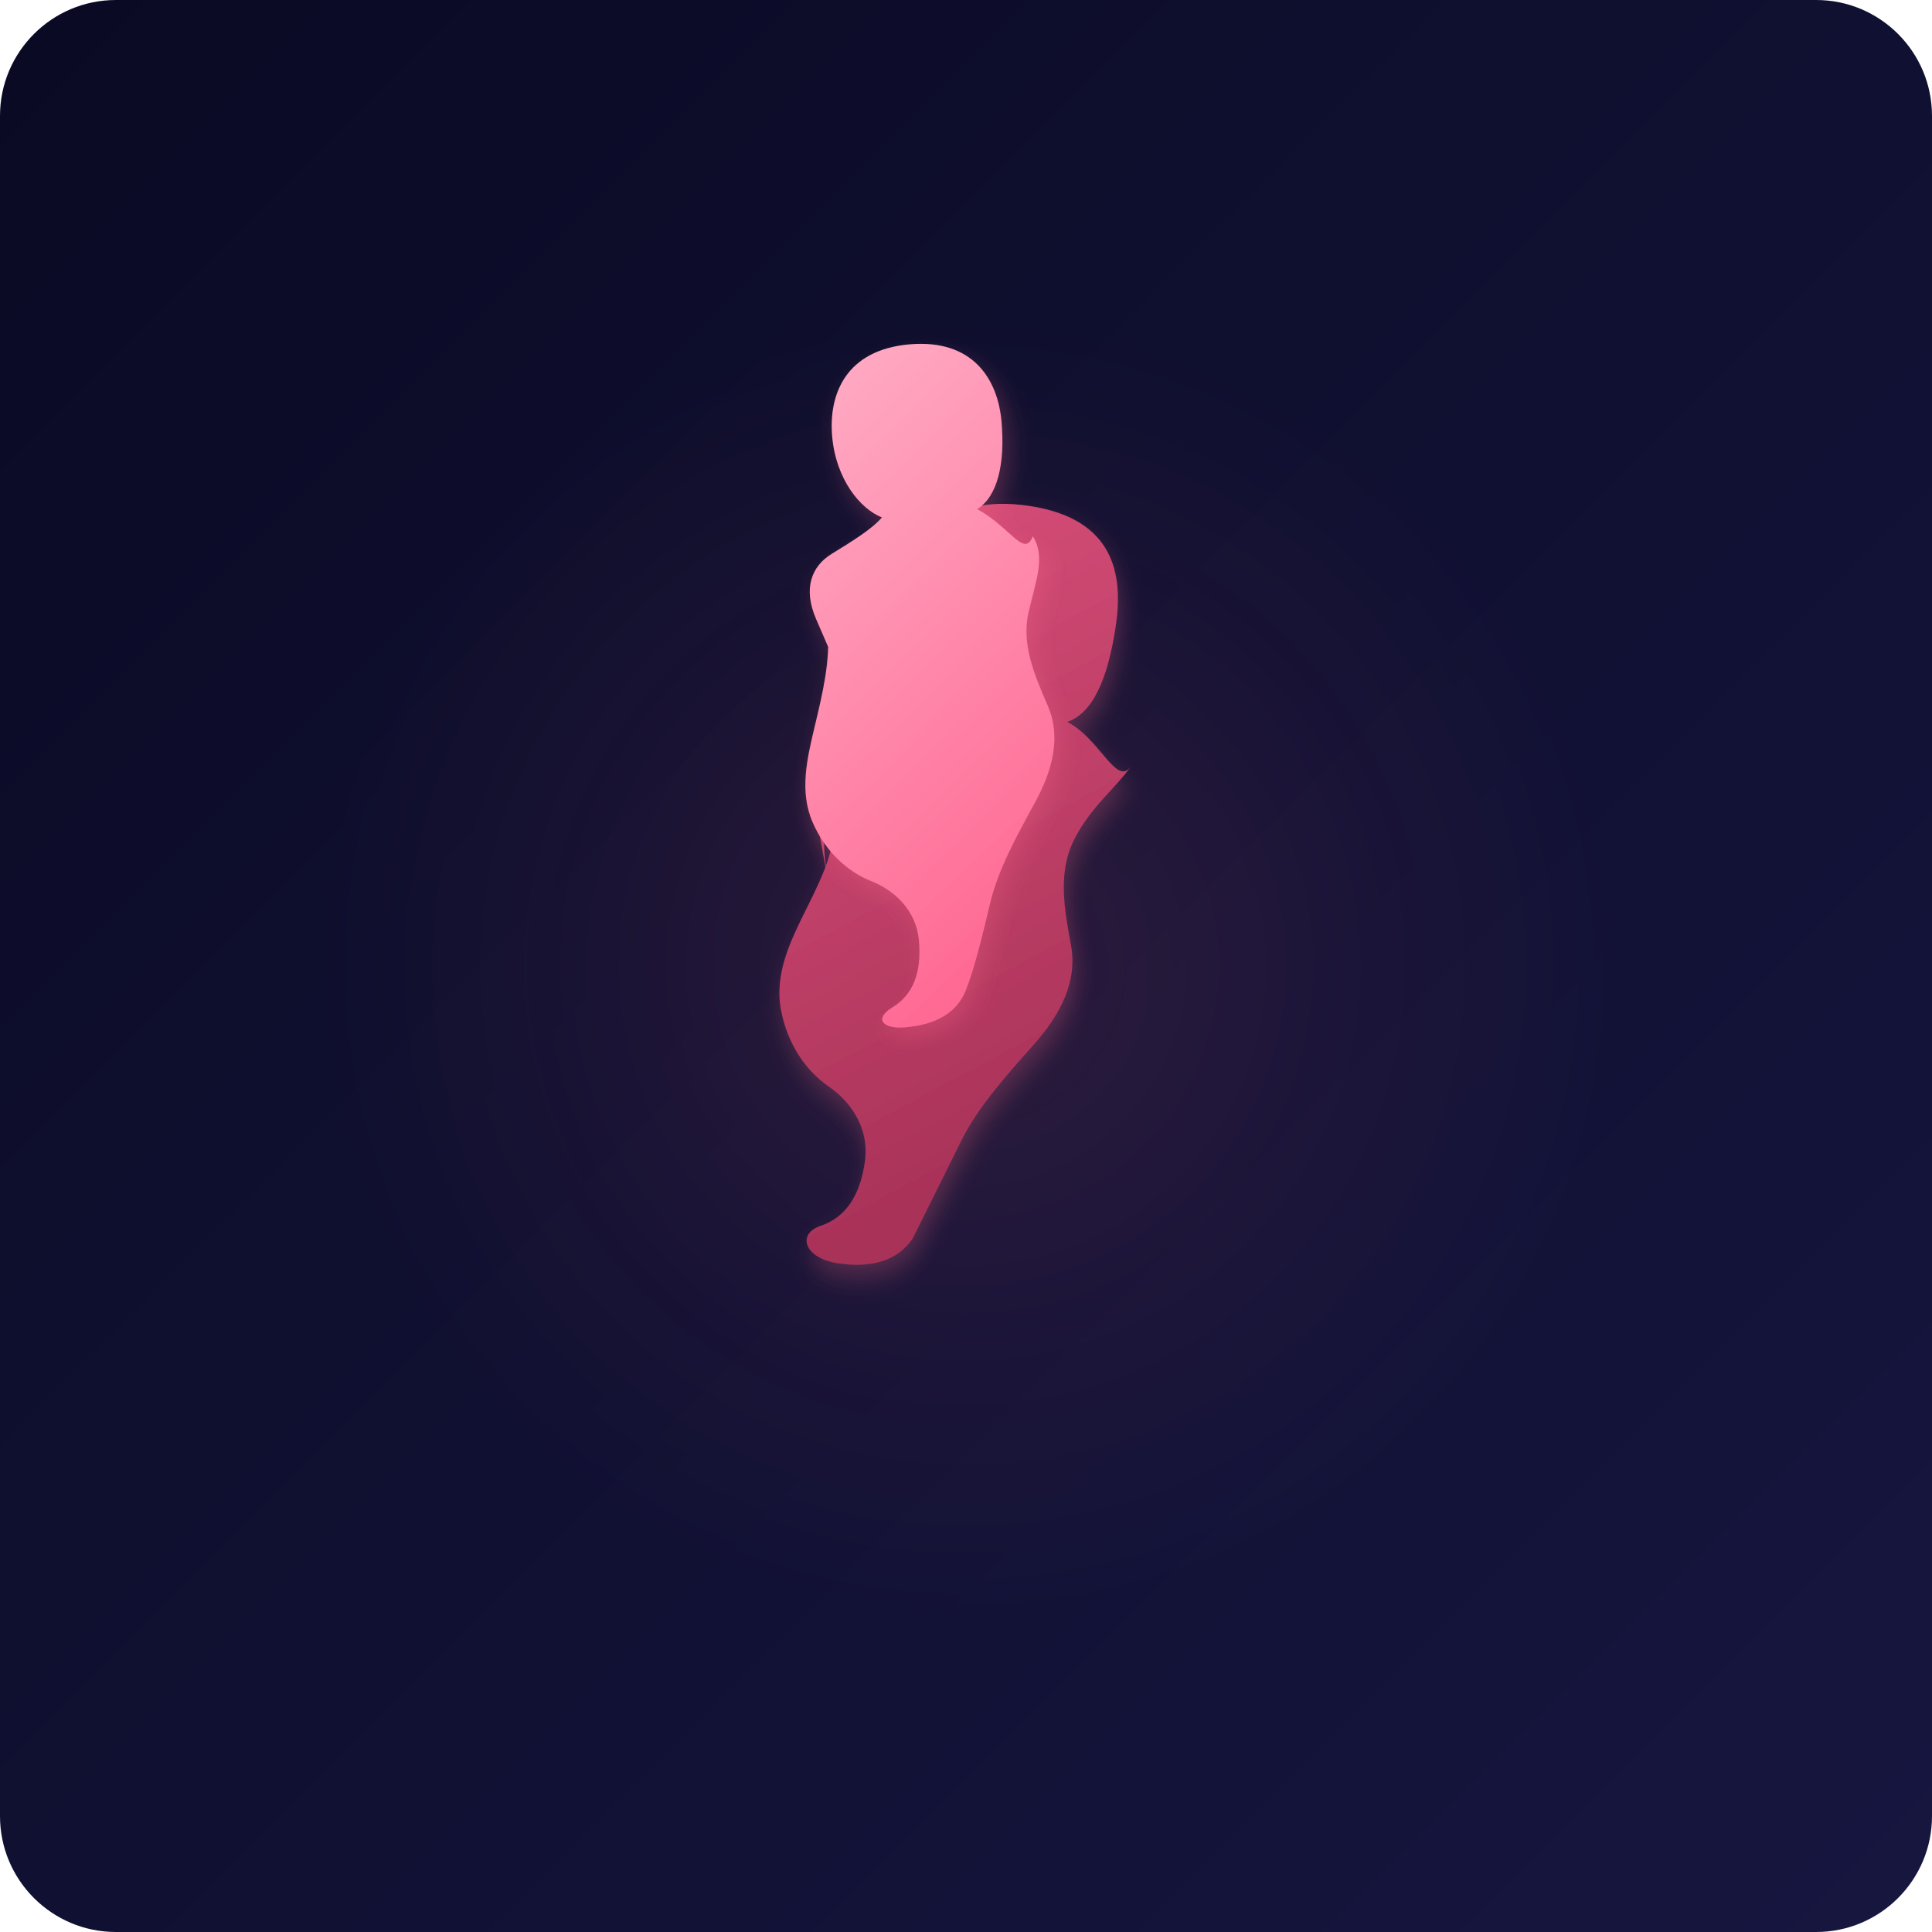
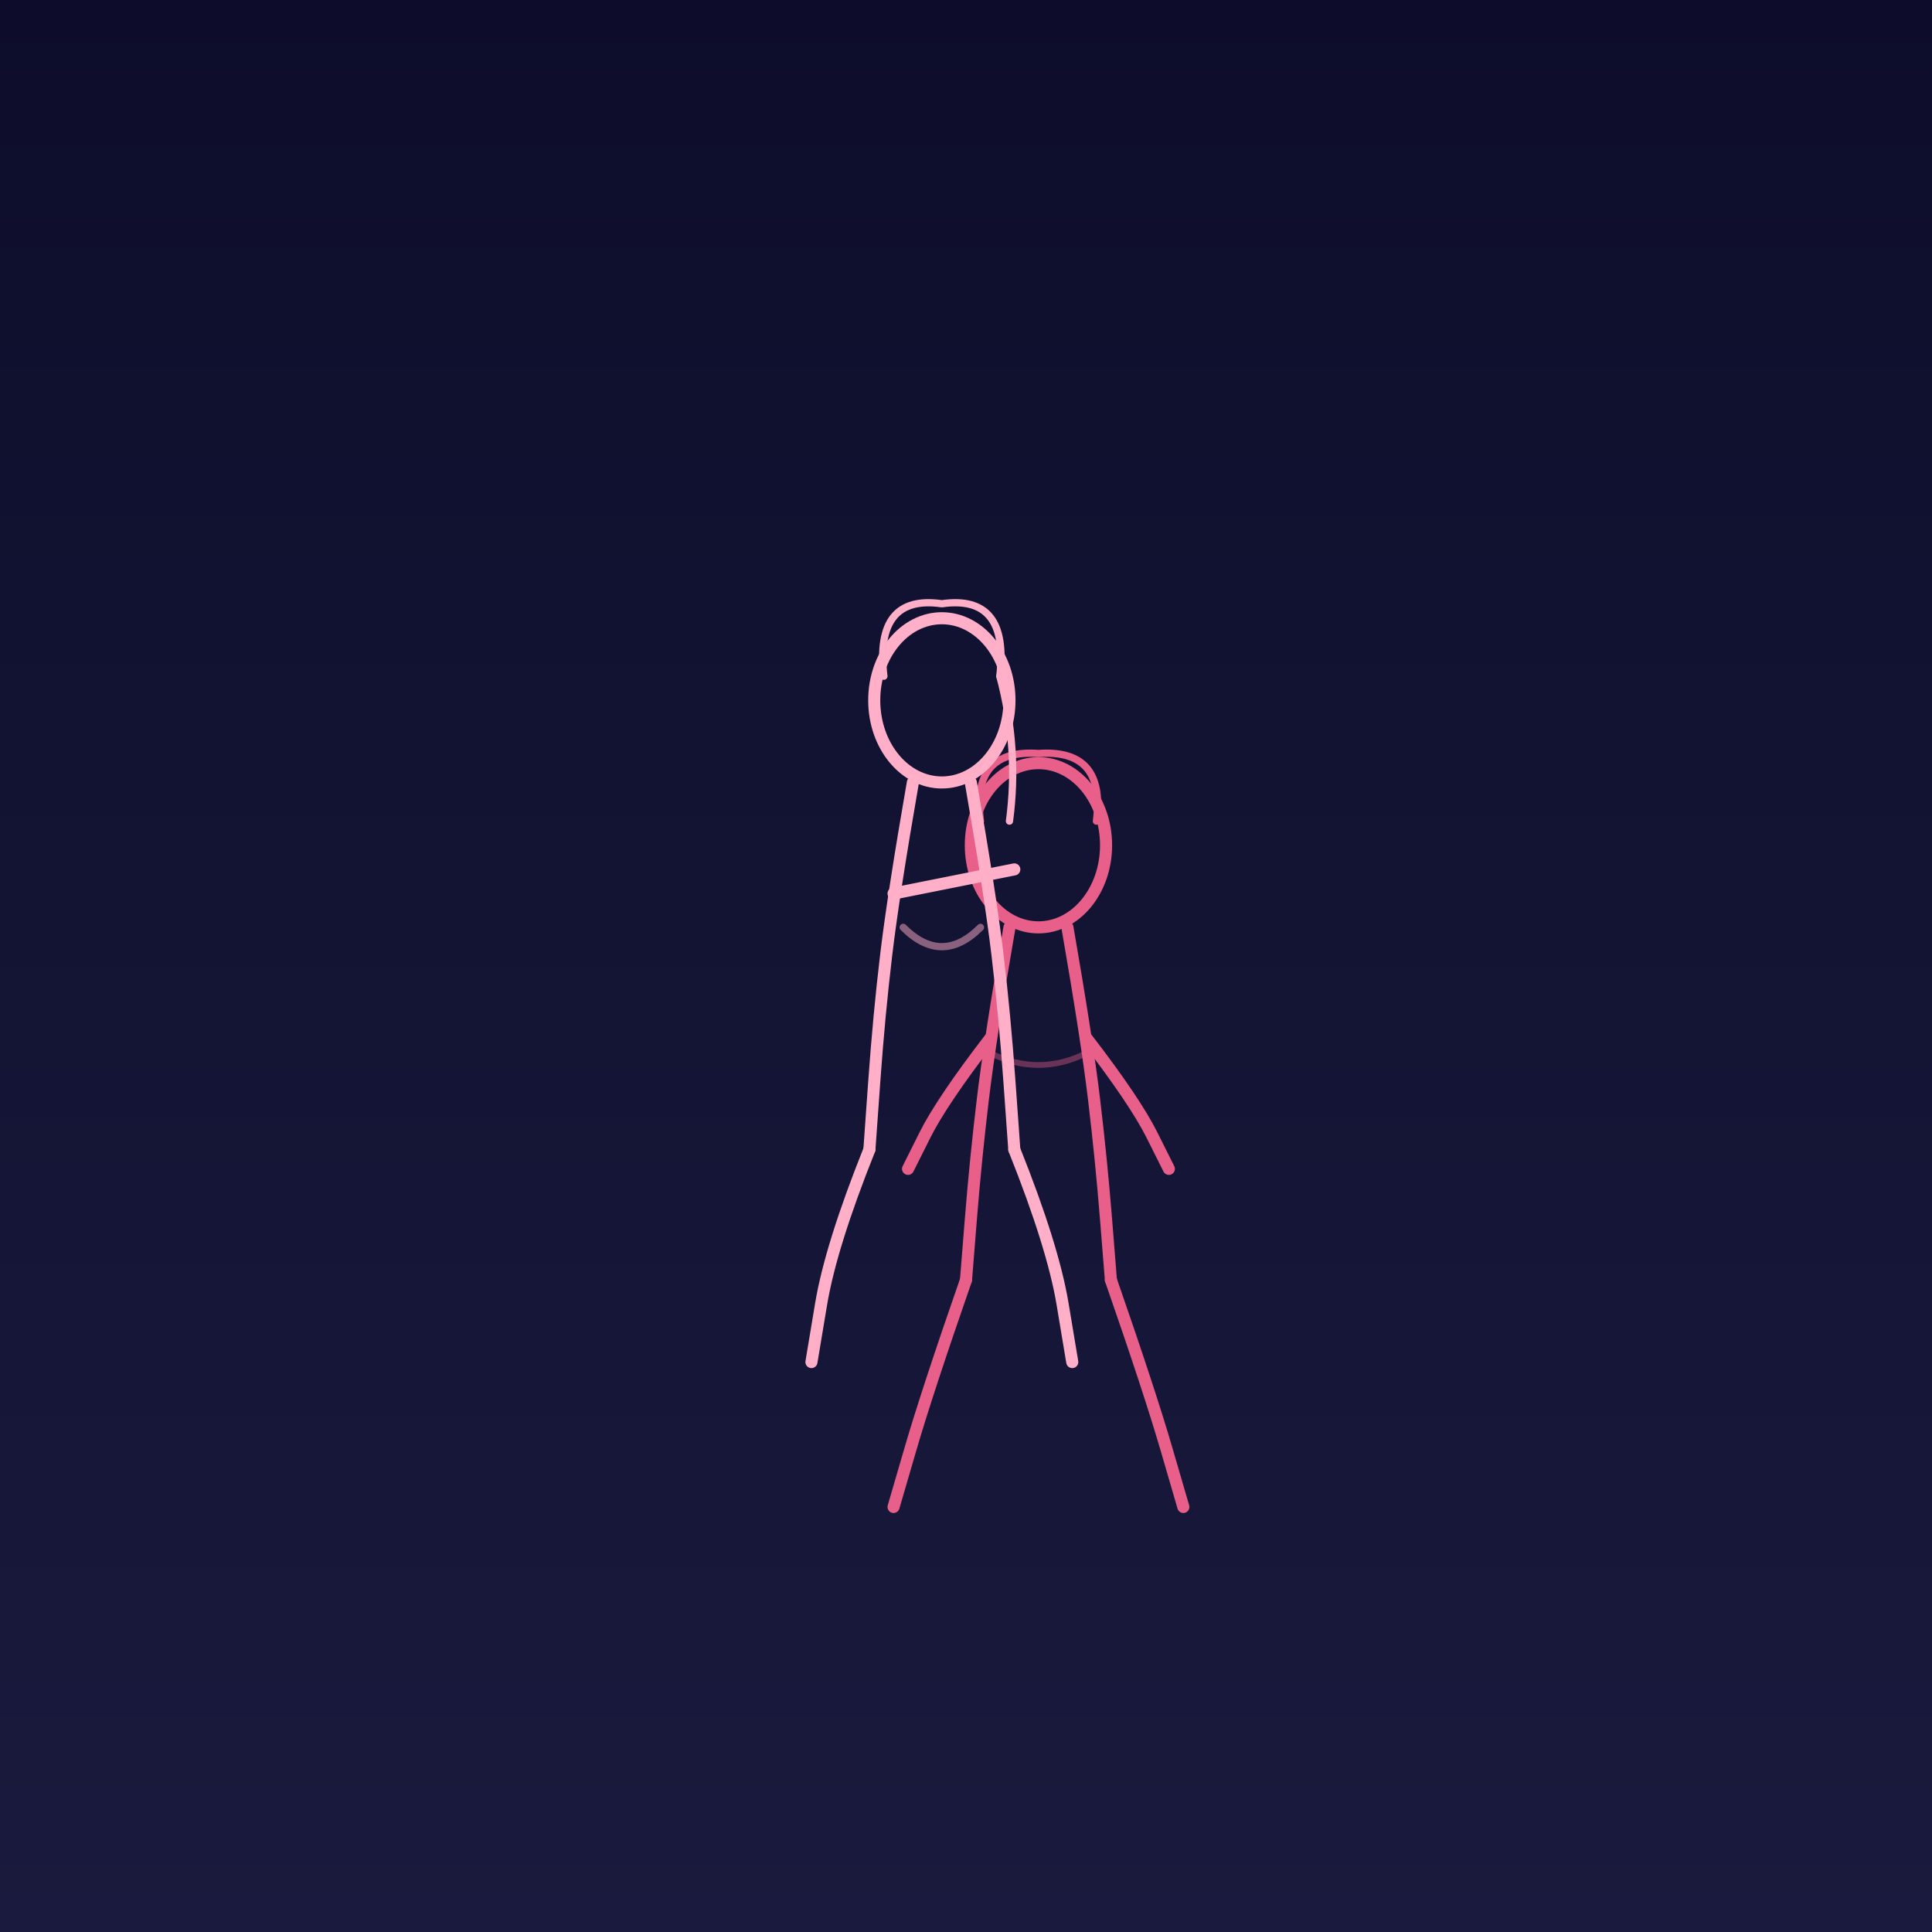
<svg xmlns="http://www.w3.org/2000/svg" viewBox="0 0 400 400" width="400" height="400">
  <defs>
-     <linearGradient id="bg" x1="0" y1="0" x2="1" y2="1">
-       <stop offset="0%" stop-color="#0a0a24" />
-       <stop offset="100%" stop-color="#161640" />
+     <linearGradient id="bg" x1="0" y1="0" x2="0" y2="1">
+       <stop offset="0%" stop-color="#0d0d2b" />
+       <stop offset="100%" stop-color="#1a1a3e" />
    </linearGradient>
-     <linearGradient id="p1" x1="0" y1="0" x2="0.3" y2="1">
-       <stop offset="0%" stop-color="#FFB0C8" />
-       <stop offset="100%" stop-color="#FF6B95" />
-     </linearGradient>
-     <linearGradient id="p2" x1="0" y1="0" x2="0.3" y2="1">
-       <stop offset="0%" stop-color="#D94F7A" />
-       <stop offset="100%" stop-color="#A83258" />
-     </linearGradient>
-     <radialGradient id="glow" cx="50%" cy="50%" r="45%">
-       <stop offset="0%" stop-color="#FF6B8A" stop-opacity="0.12" />
-       <stop offset="70%" stop-color="#FF6B8A" stop-opacity="0.03" />
-       <stop offset="100%" stop-color="#FF6B8A" stop-opacity="0" />
-     </radialGradient>
-     <filter id="sf" x="-10%" y="-10%" width="120%" height="120%">
-       <feGaussianBlur in="SourceAlpha" stdDeviation="2" result="blur" />
-       <feOffset dx="1" dy="2" result="offsetBlur" />
-       <feFlood flood-color="#FF6B8A" flood-opacity="0.25" result="color" />
-       <feComposite in="color" in2="offsetBlur" operator="in" result="shadow" />
-       <feMerge>
-         <feMergeNode in="shadow" />
-         <feMergeNode in="SourceGraphic" />
-       </feMerge>
-     </filter>
  </defs>
-   <rect width="400" height="400" fill="url(#bg)" rx="24" />
-   <circle cx="200" cy="200" r="150" fill="url(#glow)" />
-   <path d="M0,-76 C-14,-76 -18,-68 -18,-58 C-18,-48 -14,-42 -10,-40 C-12,-38 -16,-36 -22,-34 C-28,-32 -32,-28 -30,-22 C-28,-16 -26,-10 -24,-4 C-22,2 -20,6 -18,8 C-20,6 -22,2 -24,-4 C-26,-10 -28,-16 -26,-20 C-24,-14 -26,-8 -28,-2 C-30,4 -32,10 -30,16 C-28,22 -24,26 -20,28 C-16,30 -12,34 -12,40 C-12,46 -14,50 -18,52 C-22,54 -20,58 -14,58 C-8,58 -4,56 -2,52 C0,46 2,40 4,34 C6,28 10,22 14,16 C18,10 20,4 18,-2 C16,-8 14,-14 16,-20 C18,-26 22,-30 24,-34 C22,-30 18,-38 12,-40 C16,-42 18,-48 18,-58 C18,-68 14,-76 0,-76 Z" fill="url(#p2)" transform="translate(200,195) rotate(8) scale(1.2,1.2)" filter="url(#sf)" />
-   <path d="M0,-70 C-12,-70 -16,-62 -16,-54 C-16,-46 -12,-40 -8,-38 C-10,-36 -14,-34 -18,-32 C-22,-30 -24,-26 -22,-20 C-20,-14 -18,-8 -16,-2 C-14,4 -12,8 -10,10 C-12,8 -14,4 -16,-2 C-18,-8 -20,-14 -20,-18 C-20,-12 -22,-6 -24,0 C-26,6 -28,12 -26,18 C-24,24 -20,28 -16,30 C-12,32 -8,36 -8,42 C-8,48 -10,52 -14,54 C-18,56 -16,58 -12,58 C-6,58 -2,56 0,52 C2,48 4,42 6,36 C8,30 12,24 16,18 C20,12 22,6 20,0 C18,-6 16,-12 18,-18 C20,-24 22,-28 20,-32 C18,-28 16,-34 10,-38 C14,-40 16,-46 16,-54 C16,-62 12,-70 0,-70 Z" fill="url(#p1)" transform="translate(195,148) rotate(-5) scale(1.1,1.1)" filter="url(#sf)" />
+   <rect width="400" height="400" fill="url(#bg)" />
+   <ellipse cx="215" cy="175" rx="14" ry="17" fill="none" stroke="#E8608A" stroke-width="2.5" stroke-linecap="round" />
+   <path d="M203,170 Q201,155 215,156 Q229,155 227,170" fill="none" stroke="#E8608A" stroke-width="1.5" stroke-linecap="round" stroke-linejoin="round" opacity="1" />
+   <path d="M209,192 Q205,215 203.5,227.5 Q202,240 201.0,252.5 L200,265" fill="none" stroke="#E8608A" stroke-width="2.5" stroke-linecap="round" stroke-linejoin="round" opacity="1" />
+   <path d="M221,192 Q225,215 226.5,227.5 Q228,240 229.0,252.5 L230,265" fill="none" stroke="#E8608A" stroke-width="2.5" stroke-linecap="round" stroke-linejoin="round" opacity="1" />
+   <path d="M205,218 Q215,223 225,218" fill="none" stroke="#E8608A" stroke-width="1.2" stroke-linecap="round" stroke-linejoin="round" opacity="0.4" />
+   <path d="M200,265 Q192,288 188.5,300.0 L185,312" fill="none" stroke="#E8608A" stroke-width="2.5" stroke-linecap="round" stroke-linejoin="round" opacity="1" />
+   <path d="M230,265 Q238,288 241.5,300.0 L245,312" fill="none" stroke="#E8608A" stroke-width="2.5" stroke-linecap="round" stroke-linejoin="round" opacity="1" />
+   <path d="M205,215 Q195,228 191.5,235.0 L188,242" fill="none" stroke="#E8608A" stroke-width="2.5" stroke-linecap="round" stroke-linejoin="round" opacity="1" />
+   <path d="M225,215 Q235,228 238.5,235.0 L242,242" fill="none" stroke="#E8608A" stroke-width="2.5" stroke-linecap="round" stroke-linejoin="round" opacity="1" />
+   <ellipse cx="195" cy="145" rx="14" ry="17" fill="none" stroke="#FFB0C8" stroke-width="2.5" stroke-linecap="round" />
+   <path d="M183,140 Q181,123 195,125 Q209,123 207,140" fill="none" stroke="#FFB0C8" stroke-width="1.5" stroke-linecap="round" stroke-linejoin="round" opacity="1" />
+   <path d="M207,140 Q211,155 209,170" fill="none" stroke="#FFB0C8" stroke-width="1.5" stroke-linecap="round" stroke-linejoin="round" opacity="1" />
+   <path d="M189,162 Q185,185 183.5,197.5 Q182,210 181.0,224.0 L180,238" fill="none" stroke="#FFB0C8" stroke-width="2.5" stroke-linecap="round" stroke-linejoin="round" opacity="1" />
+   <path d="M201,162 Q205,185 206.5,197.5 Q208,210 209.0,224.0 L210,238" fill="none" stroke="#FFB0C8" stroke-width="2.5" stroke-linecap="round" stroke-linejoin="round" opacity="1" />
+   <path d="M187,192 Q195,200 203,192" fill="none" stroke="#FFB0C8" stroke-width="1.5" stroke-linecap="round" stroke-linejoin="round" opacity="0.5" />
+   <path d="M180,238 Q172,258 170.0,270.0 L168,282" fill="none" stroke="#FFB0C8" stroke-width="2.5" stroke-linecap="round" stroke-linejoin="round" opacity="1" />
+   <path d="M210,238 Q218,258 220.0,270.0 L222,282" fill="none" stroke="#FFB0C8" stroke-width="2.5" stroke-linecap="round" stroke-linejoin="round" opacity="1" />
+   <path d="M185,185 Q200,182 205.0,181.0 L210,180" fill="none" stroke="#FFB0C8" stroke-width="2.5" stroke-linecap="round" stroke-linejoin="round" opacity="1" />
</svg>
